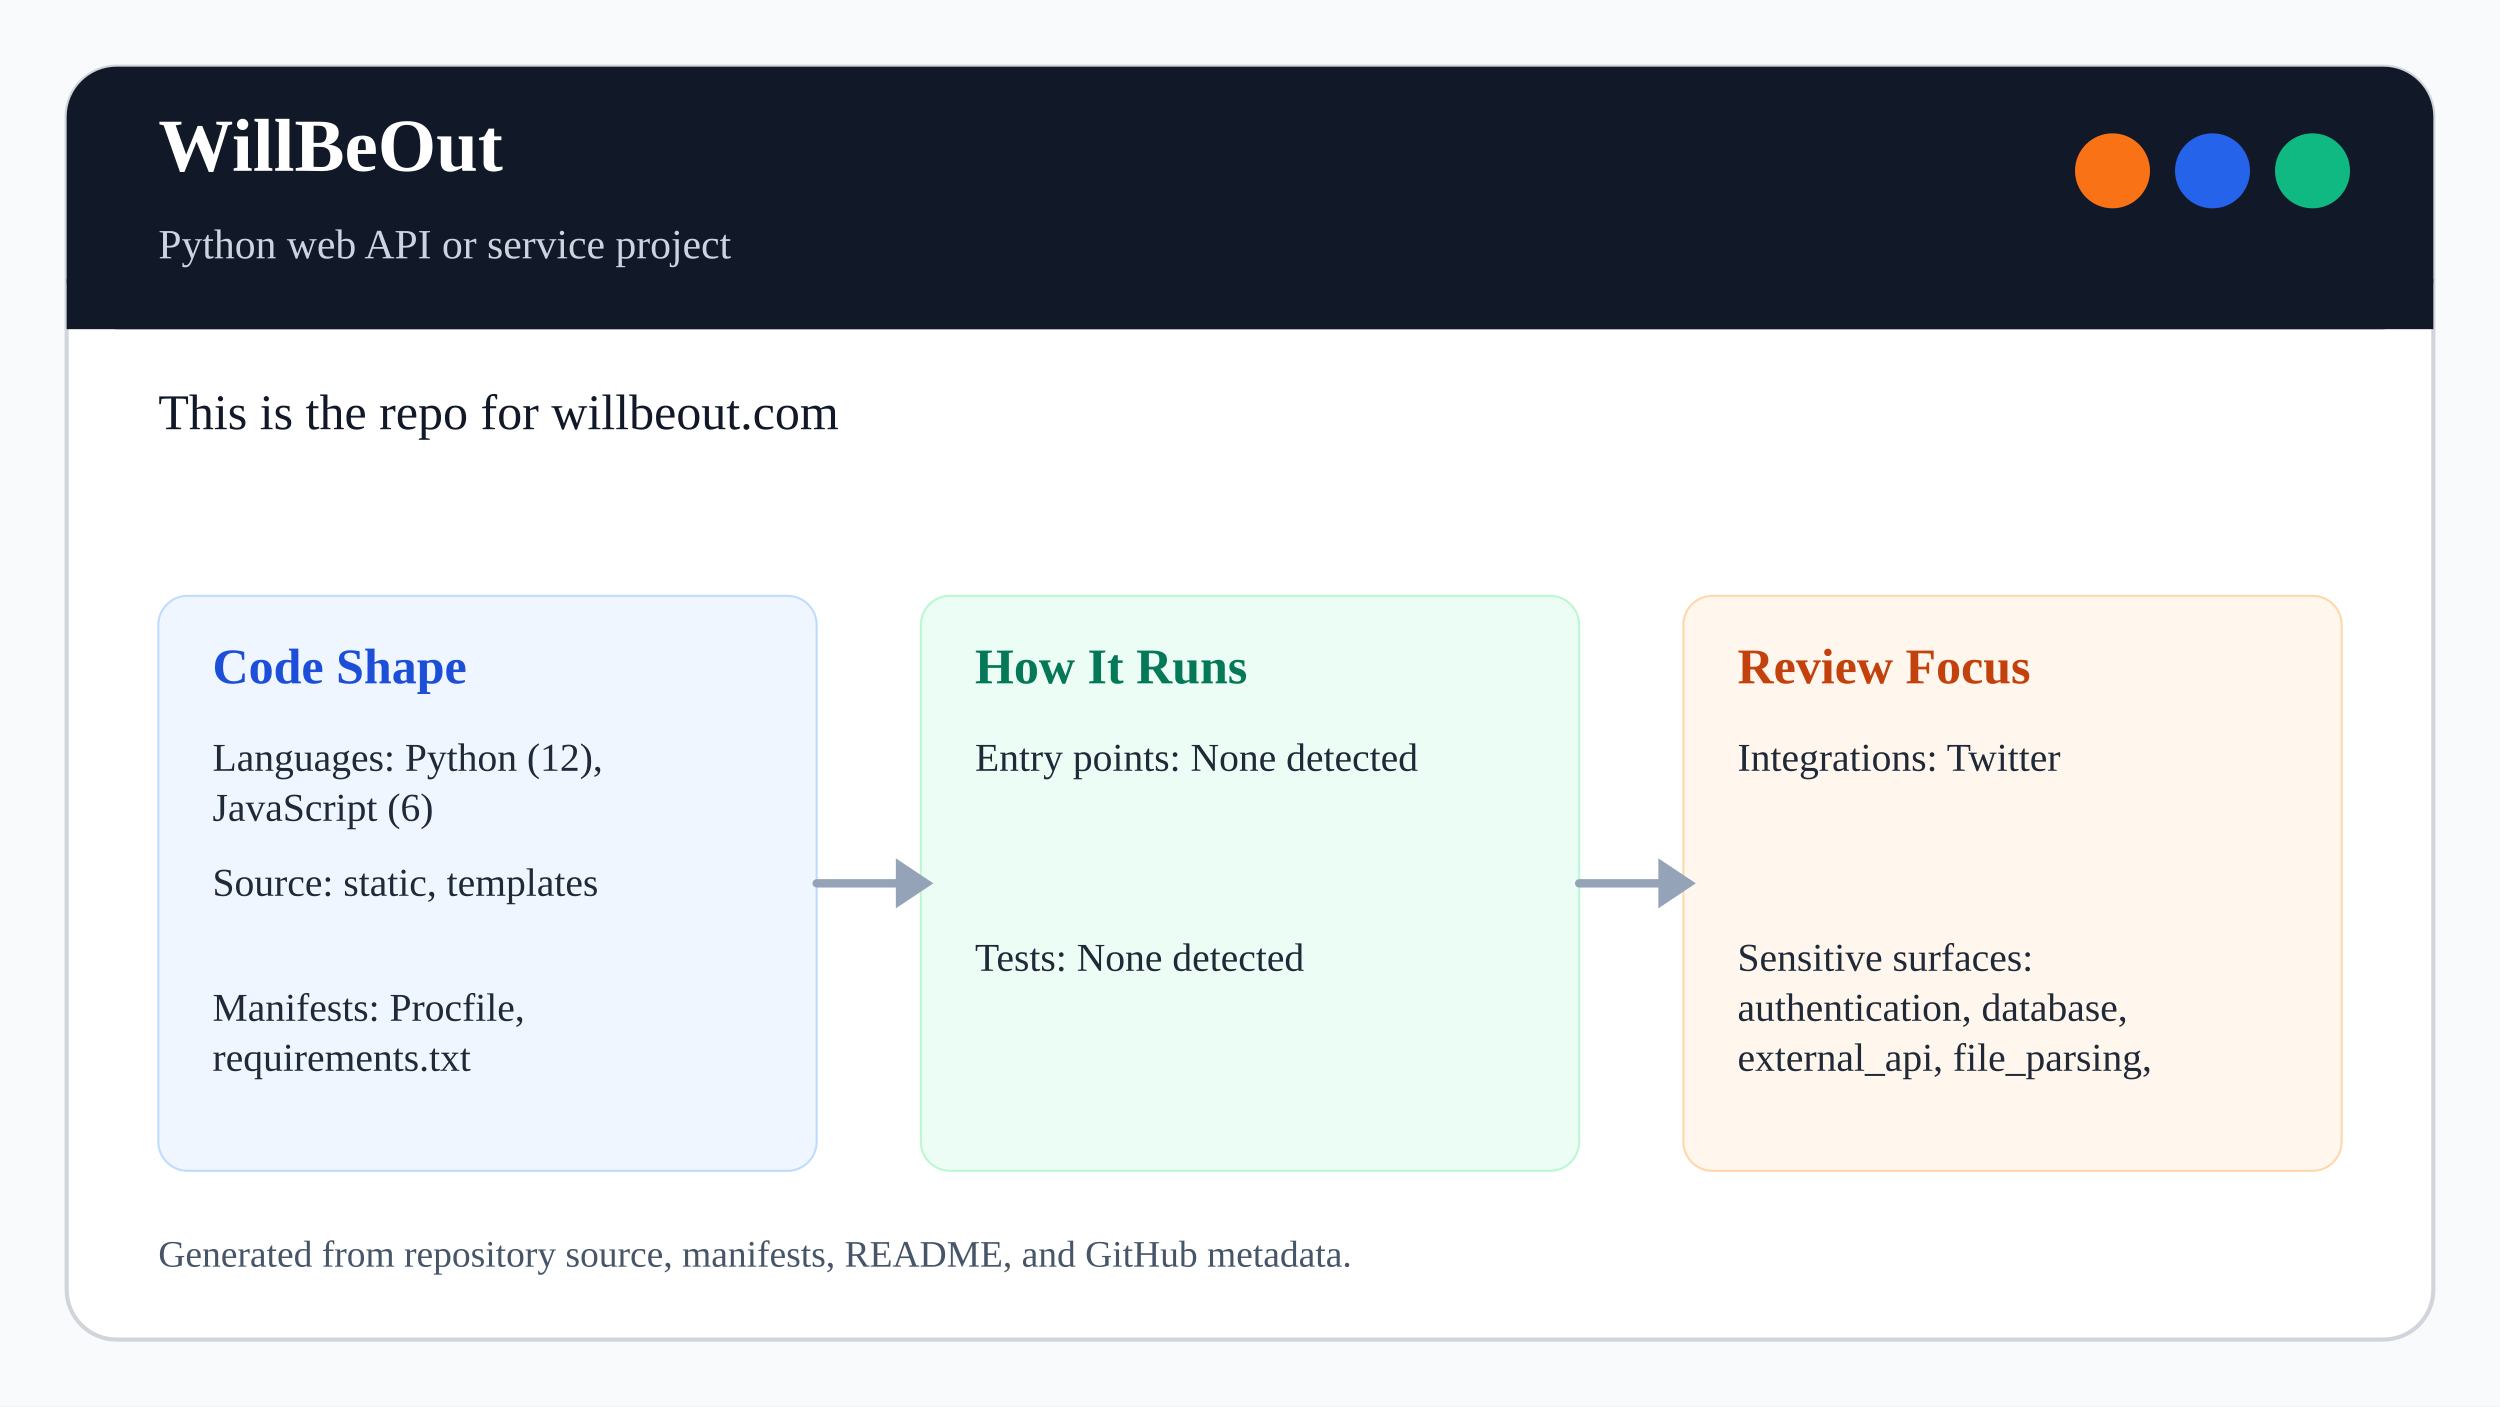
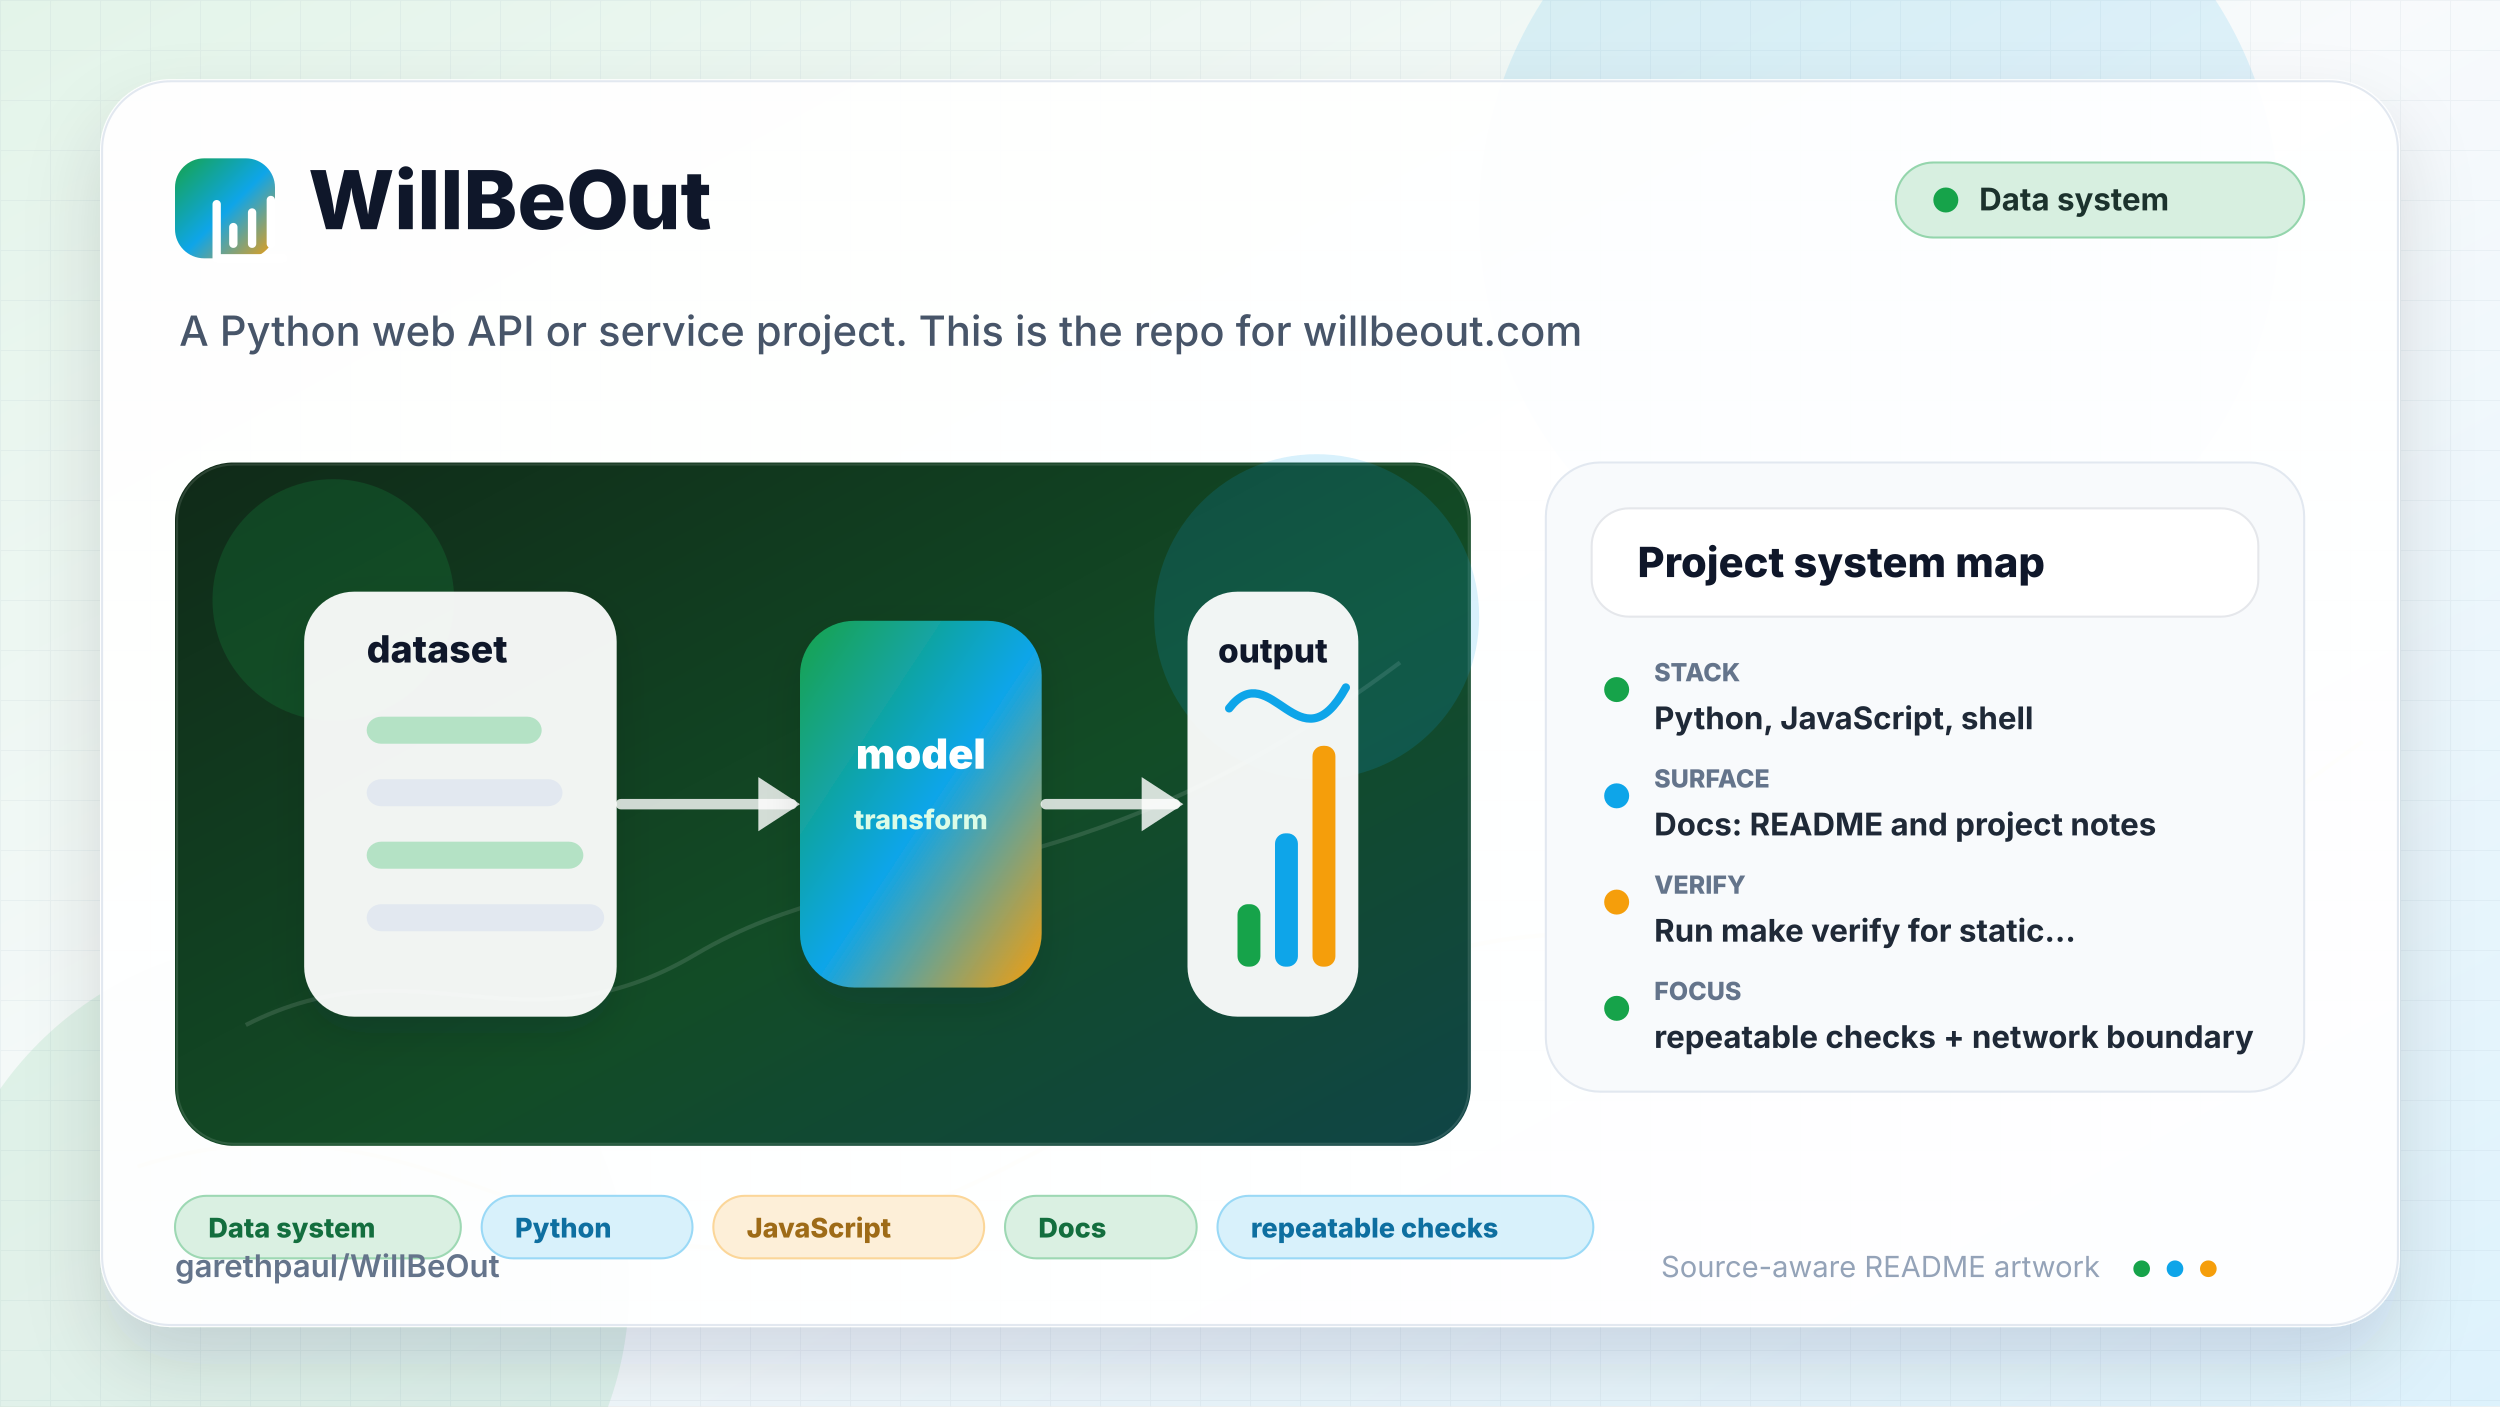
- <svg xmlns="http://www.w3.org/2000/svg" width="1200" height="675" viewBox="0 0 1200 675" role="img" aria-labelledby="title desc">
-   <rect width="1200" height="675" fill="#f8fafc" />
-   <rect x="32" y="32" width="1136" height="611" rx="24" fill="#ffffff" stroke="#d1d5db" stroke-width="2" />
-   <rect x="32" y="32" width="1136" height="126" rx="24" fill="#111827" />
-   <path d="M32 134h1136v24H32z" fill="#111827" />
-   <circle cx="1062" cy="82" r="18" fill="#2563eb" />
-   <circle cx="1110" cy="82" r="18" fill="#10b981" />
-   <circle cx="1014" cy="82" r="18" fill="#f97316" />
-   <text x="76" y="82" font-size="36" fill="#ffffff" font-weight="700">WillBeOut</text>
-   <text x="76" y="124" font-size="20" fill="#cbd5e1">Python web API or service project</text>
-   <text x="76" y="206" font-size="24" fill="#111827">This is the repo for willbeout.com</text>
-   <rect x="76" y="286" width="316" height="276" rx="14" fill="#eff6ff" stroke="#bfdbfe" />
-   <text x="102" y="328" font-size="24" font-weight="700" fill="#1d4ed8">Code Shape</text>
-   <text x="102" y="370" font-size="19" fill="#1f2937">Languages: Python (12),</text>
-   <text x="102" y="394" font-size="19" fill="#1f2937">JavaScript (6)</text>
-   <text x="102" y="430" font-size="19" fill="#1f2937">Source: static, templates</text>
-   <text x="102" y="490" font-size="19" fill="#1f2937">Manifests: Procfile,</text>
-   <text x="102" y="514" font-size="19" fill="#1f2937">requirements.txt</text>
-   <rect x="442" y="286" width="316" height="276" rx="14" fill="#ecfdf5" stroke="#bbf7d0" />
-   <text x="468" y="328" font-size="24" font-weight="700" fill="#047857">How It Runs</text>
-   <text x="468" y="370" font-size="19" fill="#1f2937">Entry points: None detected</text>
-   <text x="468" y="466" font-size="19" fill="#1f2937">Tests: None detected</text>
-   <rect x="808" y="286" width="316" height="276" rx="14" fill="#fff7ed" stroke="#fed7aa" />
-   <text x="834" y="328" font-size="24" font-weight="700" fill="#c2410c">Review Focus</text>
-   <text x="834" y="370" font-size="19" fill="#1f2937">Integrations: Twitter</text>
-   <text x="834" y="466" font-size="19" fill="#1f2937">Sensitive surfaces:</text>
-   <text x="834" y="490" font-size="19" fill="#1f2937">authentication, database,</text>
-   <text x="834" y="514" font-size="19" fill="#1f2937">external_api, file_parsing,</text>
-   <path d="M392 424h50" stroke="#94a3b8" stroke-width="4" stroke-linecap="round" />
-   <path d="M430 412l18 12-18 12z" fill="#94a3b8" />
-   <path d="M758 424h50" stroke="#94a3b8" stroke-width="4" stroke-linecap="round" />
-   <path d="M796 412l18 12-18 12z" fill="#94a3b8" />
-   <text x="76" y="608" font-size="18" fill="#475569">Generated from repository source, manifests, README, and GitHub metadata.</text>
+ <svg xmlns="http://www.w3.org/2000/svg" width="1200" height="675" viewBox="0 0 1200 675" role="img" aria-labelledby="p1uiyfpu-title p1uiyfpu-desc">
+   <defs>
+     <linearGradient id="p1uiyfpu-bg" x1="0" y1="0" x2="1" y2="1">
+       <stop offset="0%" stop-color="#e3f4e9" />
+       <stop offset="48%" stop-color="#f8fafc" />
+       <stop offset="100%" stop-color="#ddf2fc" />
+     </linearGradient>
+     <linearGradient id="p1uiyfpu-stage" x1="0" y1="0" x2="1" y2="1">
+       <stop offset="0%" stop-color="#102a18" />
+       <stop offset="58%" stop-color="#124c26" />
+       <stop offset="100%" stop-color="#104546" />
+     </linearGradient>
+     <linearGradient id="p1uiyfpu-accent" x1="0" y1="0" x2="1" y2="1">
+       <stop offset="0%" stop-color="#16a34a" />
+       <stop offset="52%" stop-color="#0ea5e9" />
+       <stop offset="100%" stop-color="#f59e0b" />
+     </linearGradient>
+     <linearGradient id="p1uiyfpu-soft" x1="0" y1="0" x2="1" y2="1">
+       <stop offset="0%" stop-color="#c7e9d4" />
+       <stop offset="100%" stop-color="#fdeac9" />
+     </linearGradient>
+     <filter id="p1uiyfpu-shadow" x="-20%" y="-20%" width="140%" height="150%">
+       <feDropShadow dx="0" dy="18" stdDeviation="18" flood-color="#0f172a" flood-opacity="0.14" />
+     </filter>
+     <filter id="p1uiyfpu-miniShadow" x="-20%" y="-20%" width="140%" height="150%">
+       <feDropShadow dx="0" dy="8" stdDeviation="10" flood-color="#0f172a" flood-opacity="0.12" />
+     </filter>
+     <pattern id="p1uiyfpu-grid" width="24" height="24" patternUnits="userSpaceOnUse">
+       <path d="M24 0H0v24" fill="none" stroke="#94a3b8" stroke-opacity="0.16" stroke-width="1" />
+     </pattern>
+     <style>
+       .label { font: 700 13px ui-sans-serif, system-ui, -apple-system, BlinkMacSystemFont, "Segoe UI", sans-serif; letter-spacing: 0; text-transform: uppercase; }
+       .body { font-family: ui-sans-serif, system-ui, -apple-system, BlinkMacSystemFont, "Segoe UI", sans-serif; letter-spacing: 0; }
+     </style>
+   </defs>
+   <rect width="1200" height="675" fill="url(#p1uiyfpu-bg)" />
+   <rect width="1200" height="675" fill="url(#p1uiyfpu-grid)" opacity="0.65" />
+   <circle cx="136" cy="618" r="166" fill="#16a34a" opacity="0.10" />
+   <circle cx="902" cy="104" r="192" fill="#0ea5e9" opacity="0.12" />
+   <path d="M66 560 C214 512 278 642 430 584 C576 528 676 408 838 462 C966 504 1034 426 1134 356" fill="none" stroke="#f59e0b" stroke-width="2" stroke-opacity="0.18" />
+   <rect x="48" y="38" width="1104" height="599" rx="34" fill="#ffffff" opacity="0.94" filter="url(#p1uiyfpu-shadow)" />
+   <rect x="49" y="39" width="1102" height="597" rx="33" fill="none" stroke="#e2e8f0" stroke-width="1" />
+   <g class="body">
+     <rect x="84" y="76" width="48" height="48" rx="14" fill="url(#p1uiyfpu-accent)" />
+     <path d="M6 34V8 M6 34h32 M14 27v-8 M23 27V12 M32 27V6" transform="translate(98 90)" stroke="#ffffff" stroke-width="4" stroke-linecap="round" stroke-linejoin="round" fill="none" />
+     <text x="148" y="110" fill="#0f172a" font-size="39" font-weight="800">WillBeOut</text>
+     <rect x="910" y="78" width="196" height="36" rx="18" fill="#d7efe0" stroke="#94d5ac" />
+     <circle cx="934" cy="96" r="6" fill="#16a34a" />
+     <text x="950" y="101" fill="#1c322d" font-size="15" font-weight="700">Data system</text>
+     <text x="86" y="166" fill="#475569" font-size="20" font-weight="500">A Python web API or service project. This is the repo for willbeout.com</text>
+   </g>
+   <g transform="translate(84 222)">
+     <rect x="0" y="0" width="622" height="328" rx="28" fill="url(#p1uiyfpu-stage)" />
+     <rect x="1" y="1" width="620" height="326" rx="27" fill="none" stroke="#ffffff" stroke-opacity="0.12" />
+     <path d="M34 270 C116 228 166 286 250 236 C338 184 430 214 588 96" fill="none" stroke="#ffffff" stroke-opacity="0.12" stroke-width="2" />
+     <circle cx="76" cy="66" r="58" fill="#16a34a" opacity="0.20" />
+     <circle cx="548" cy="74" r="78" fill="#0ea5e9" opacity="0.16" />
+     <g class="body">
+       <rect x="62" y="62" width="150" height="204" rx="24" fill="#ffffff" opacity="0.94" filter="url(#p1uiyfpu-miniShadow)" />
+       <text x="92" y="96" fill="#0f172a" font-size="18" font-weight="800">dataset</text>
+       <rect x="92" y="122" width="84" height="13" rx="7" fill="#b4e2c5" />
+       <rect x="92" y="152" width="94" height="13" rx="7" fill="#e2e8f0" />
+       <rect x="92" y="182" width="104" height="13" rx="7" fill="#b4e2c5" />
+       <rect x="92" y="212" width="114" height="13" rx="7" fill="#e2e8f0" />
+       <path d="M214 164h82" stroke="#ffffff" stroke-width="5" stroke-linecap="round" opacity="0.8" />
+       <path d="M280 151l20 13-20 13" fill="#ffffff" opacity="0.82" />
+       <rect x="300" y="76" width="116" height="176" rx="26" fill="url(#p1uiyfpu-accent)" filter="url(#p1uiyfpu-miniShadow)" />
+       <text x="358" y="147" fill="#ffffff" font-size="20" font-weight="900" text-anchor="middle">model</text>
+       <text x="358" y="176" fill="#dcfce7" font-size="13" font-weight="800" text-anchor="middle">transform</text>
+       <path d="M418 164h62" stroke="#ffffff" stroke-width="5" stroke-linecap="round" opacity="0.8" />
+       <path d="M464 151l20 13-20 13" fill="#ffffff" opacity="0.82" />
+       <rect x="486" y="62" width="82" height="204" rx="24" fill="#ffffff" opacity="0.94" />
+       <rect x="510" y="212" width="11" height="30" rx="5" fill="#16a34a" />
+       <rect x="528" y="178" width="11" height="64" rx="5" fill="#0ea5e9" />
+       <rect x="546" y="136" width="11" height="106" rx="5" fill="#f59e0b" />
+       <path d="M506 118 C526 92 540 148 562 108" fill="none" stroke="#0ea5e9" stroke-width="4" stroke-linecap="round" />
+       <text x="527" y="96" fill="#0f172a" font-size="16" font-weight="800" text-anchor="middle">output</text>
+     </g>
+   </g>
+   <g class="body" transform="translate(742 222)">
+     <rect x="0" y="0" width="364" height="302" rx="26" fill="#f8fafc" stroke="#e2e8f0" />
+     <rect x="22" y="22" width="320" height="52" rx="18" fill="#ffffff" stroke="#e5e7eb" />
+     <text x="44" y="55" fill="#0f172a" font-size="20" font-weight="800">Project system map</text>
+     <g transform="translate(24 94)">
+       <circle cx="10" cy="15" r="6" fill="#16a34a" />
+       <text x="28" y="11" fill="#64748b" font-size="12" font-weight="800">STACK</text>
+       <text x="28" y="34" fill="#1f2937" font-size="15" font-weight="650">Python, JavaScript, shell</text>
+     </g>
+     <g transform="translate(24 145)">
+       <circle cx="10" cy="15" r="6" fill="#0ea5e9" />
+       <text x="28" y="11" fill="#64748b" font-size="12" font-weight="800">SURFACE</text>
+       <text x="28" y="34" fill="#1f2937" font-size="15" font-weight="650">Docs: README and project notes</text>
+     </g>
+     <g transform="translate(24 196)">
+       <circle cx="10" cy="15" r="6" fill="#f59e0b" />
+       <text x="28" y="11" fill="#64748b" font-size="12" font-weight="800">VERIFY</text>
+       <text x="28" y="34" fill="#1f2937" font-size="15" font-weight="650">Run make verify for static...</text>
+     </g>
+     <g transform="translate(24 247)">
+       <circle cx="10" cy="15" r="6" fill="#16a34a" />
+       <text x="28" y="11" fill="#64748b" font-size="12" font-weight="800">FOCUS</text>
+       <text x="28" y="34" fill="#1f2937" font-size="15" font-weight="650">repeatable checks + network boundary</text>
+     </g>
+   </g>
+   <g class="body">
+     <rect x="84" y="574" width="137.2" height="30" rx="15" fill="#daf0e2" stroke="#9dd8b3" />
+     <text x="100" y="594" fill="#136e3e" font-size="13" font-weight="800">Data system</text>
+     <rect x="231.2" y="574" width="101.2" height="30" rx="15" fill="#d8f1fb" stroke="#9ad9f6" />
+     <text x="247.2" y="594" fill="#0e6fa0" font-size="13" font-weight="800">Python</text>
+     <rect x="342.4" y="574" width="130" height="30" rx="15" fill="#fdefd8" stroke="#fbd699" />
+     <text x="358.4" y="594" fill="#9e6b17" font-size="13" font-weight="800">JavaScript</text>
+     <rect x="482.4" y="574" width="92" height="30" rx="15" fill="#daf0e2" stroke="#9dd8b3" />
+     <text x="498.4" y="594" fill="#136e3e" font-size="13" font-weight="800">Docs</text>
+     <rect x="584.4" y="574" width="180.4" height="30" rx="15" fill="#d8f1fb" stroke="#9ad9f6" />
+     <text x="600.4" y="594" fill="#0e6fa0" font-size="13" font-weight="800">repeatable checks</text>
+   </g>
+   <g class="body">
+     <text x="84" y="613" fill="#64748b" font-size="15" font-weight="600">garethpaul/WillBeOut</text>
+     <text x="1008" y="613" fill="#94a3b8" font-size="14" text-anchor="end">Source-aware README artwork</text>
+     <circle cx="1028" cy="609" r="4" fill="#16a34a" />
+     <circle cx="1044" cy="609" r="4" fill="#0ea5e9" />
+     <circle cx="1060" cy="609" r="4" fill="#f59e0b" />
+   </g>
</svg>
